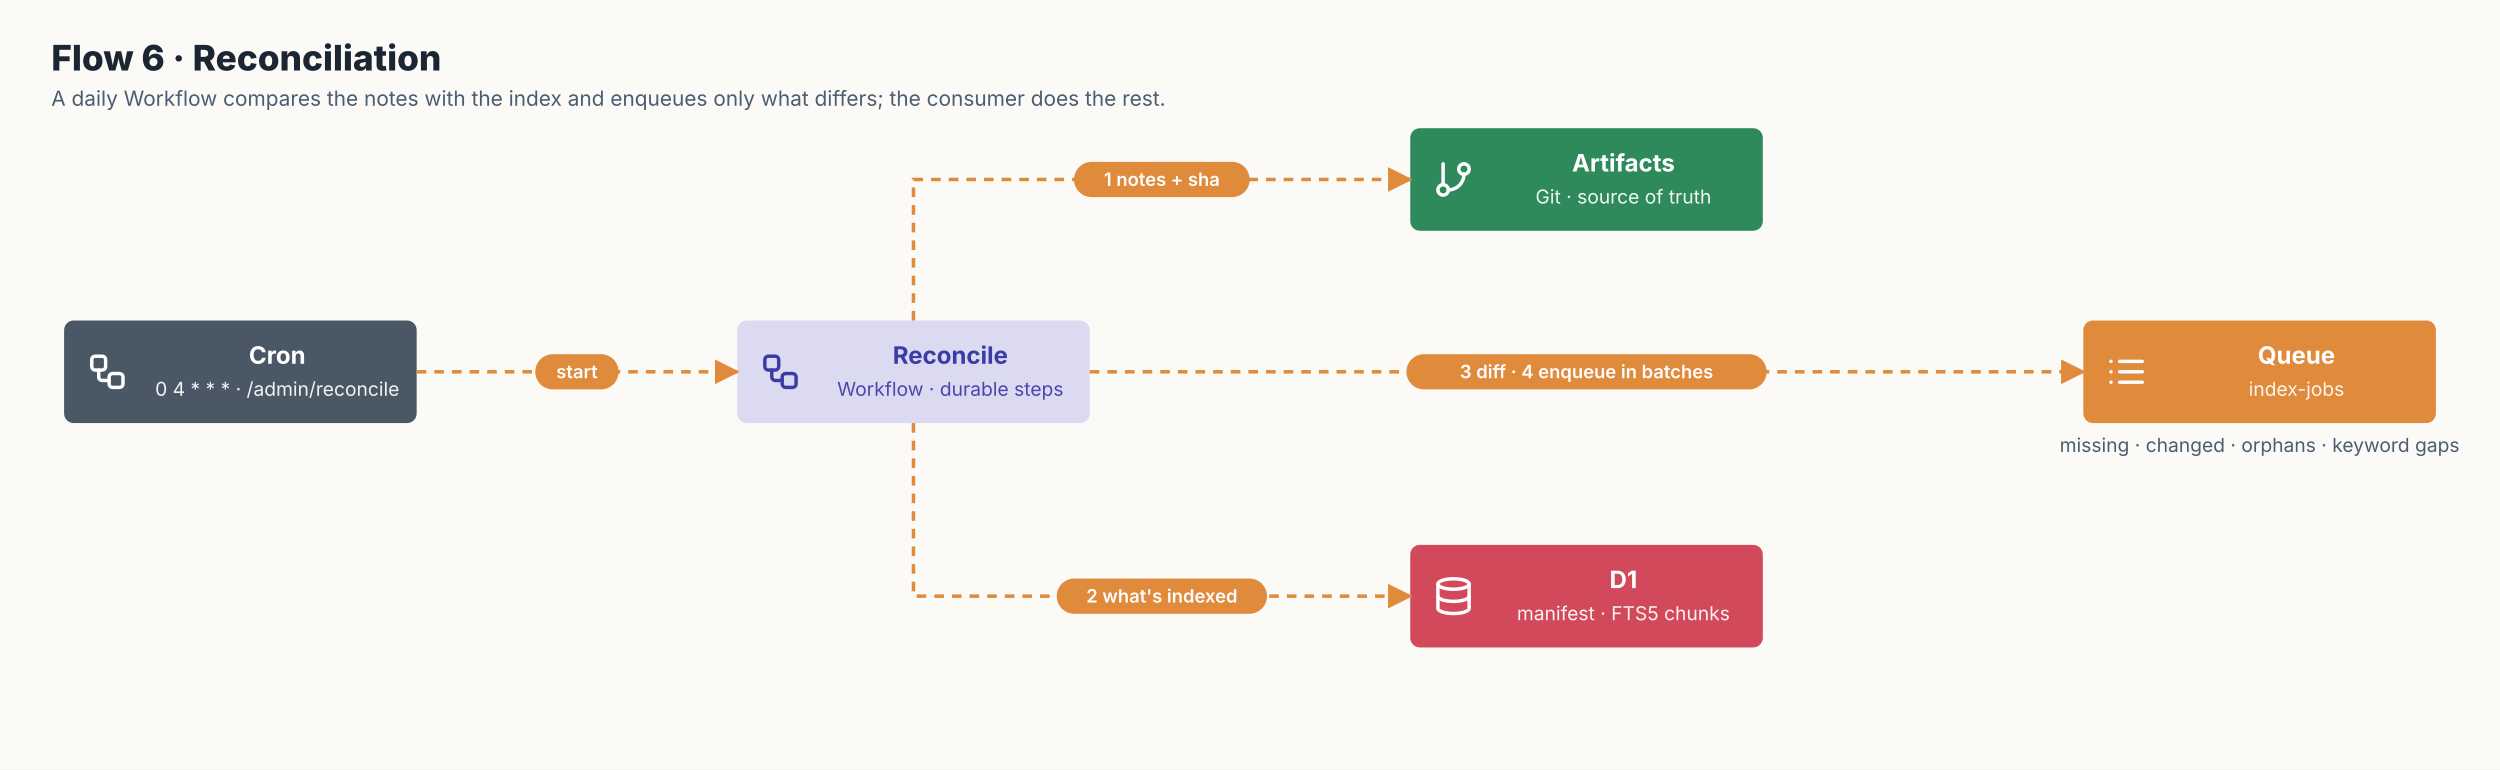
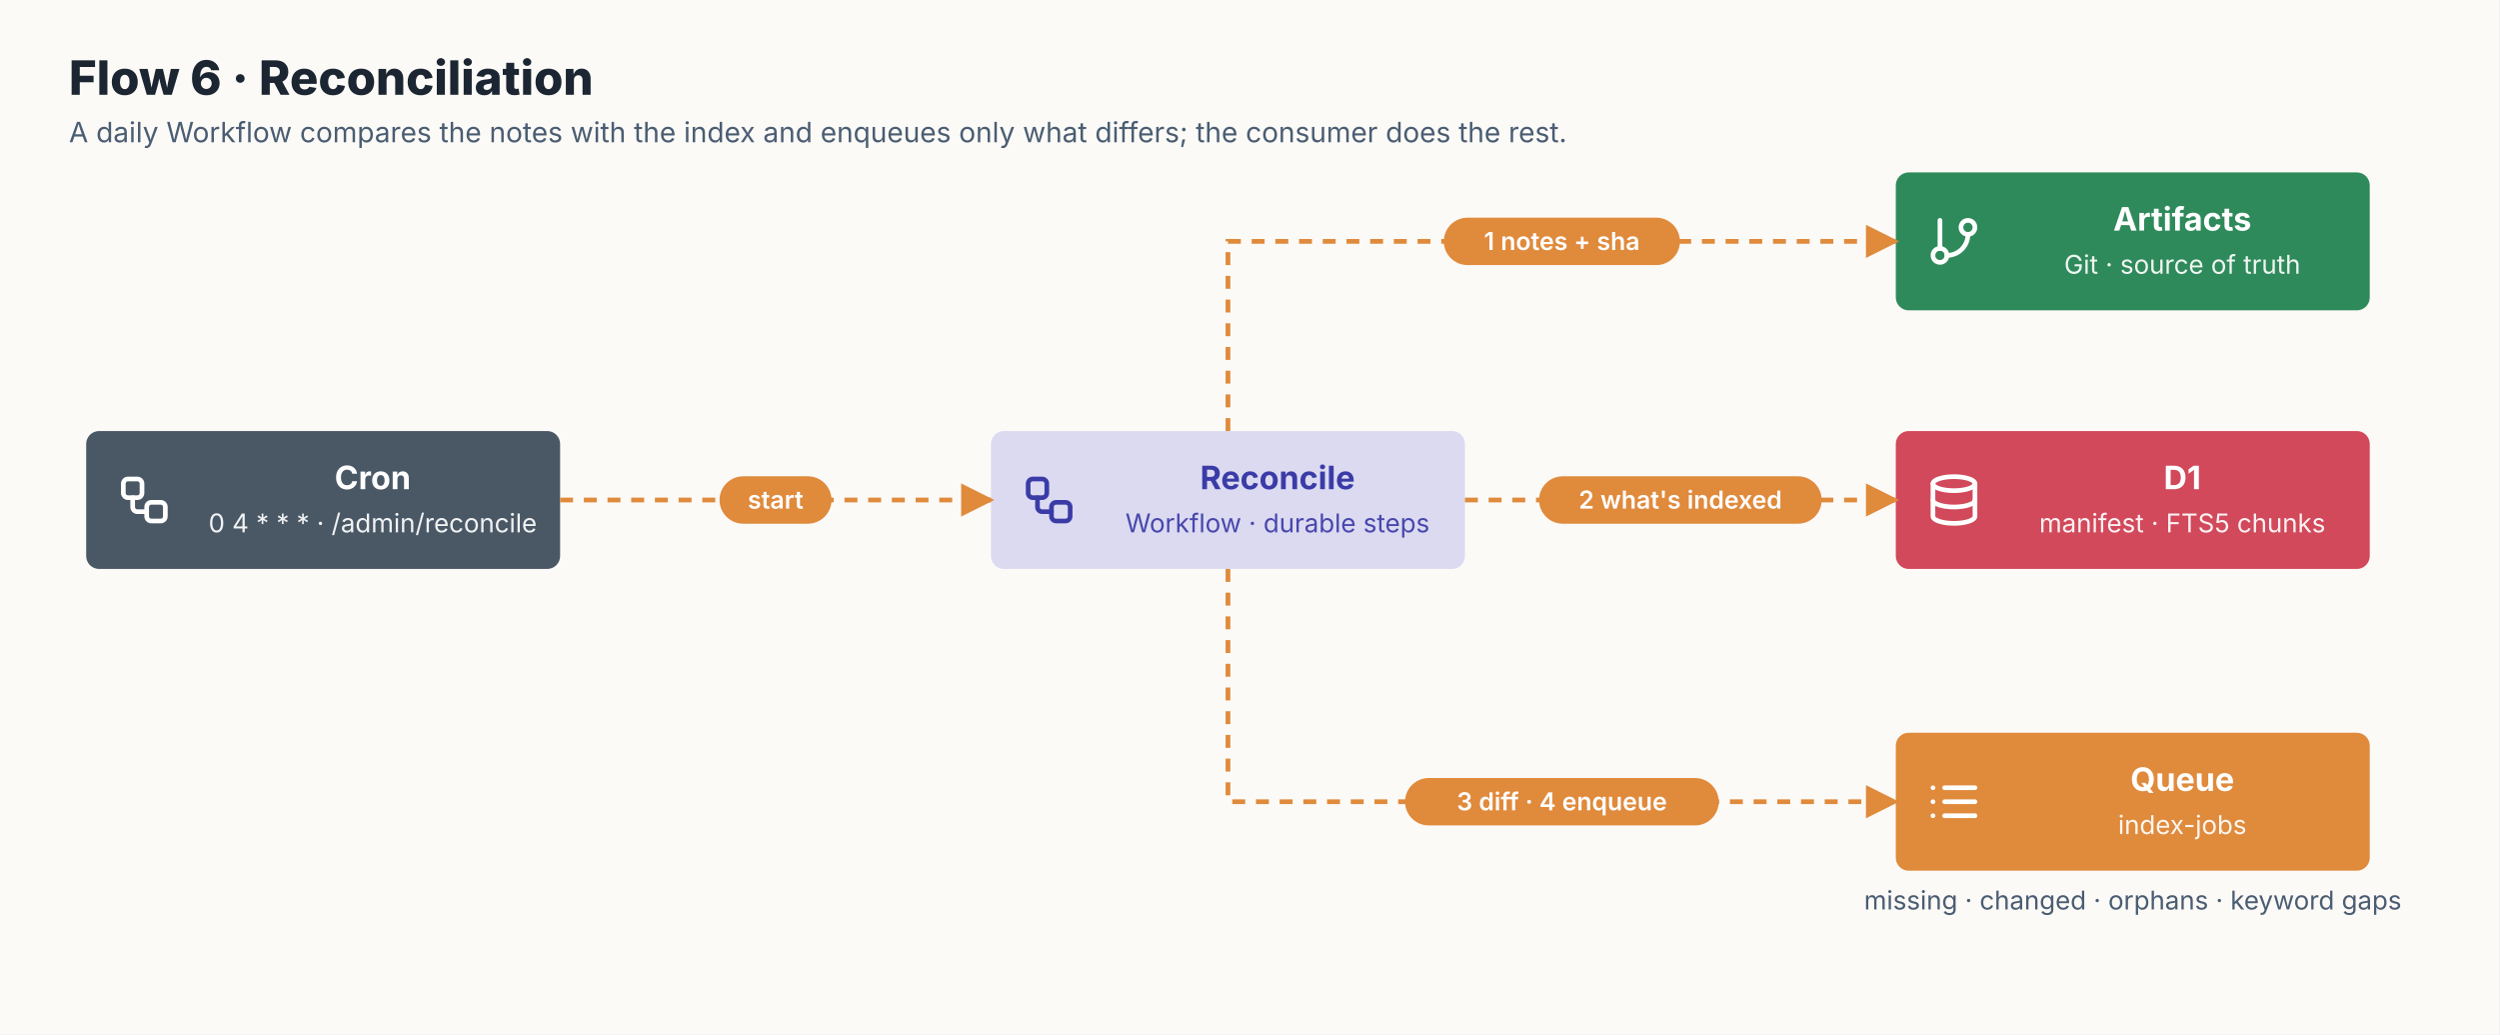
- <svg xmlns="http://www.w3.org/2000/svg" viewBox="0 0 1560 480" width="1560" height="480" font-family="Onest, Inter, system-ui, sans-serif">
+ <svg xmlns="http://www.w3.org/2000/svg" viewBox="0 0 1160 480" width="1160" height="480" font-family="Onest, Inter, system-ui, sans-serif">
  <defs>
    <marker id="m" viewBox="0 0 10 10" refX="9" refY="5" markerWidth="8" markerHeight="8" orient="auto-start-reverse">
      <path d="M0,0 L10,5 L0,10 z" fill="#677A8E" />
    </marker>
    <marker id="m-auth" viewBox="0 0 10 10" refX="9" refY="5" markerWidth="7" markerHeight="7" orient="auto-start-reverse">
      <path d="M0,0 L10,5 L0,10 z" fill="#677A8E" />
    </marker>
    <marker id="m-write" viewBox="0 0 10 10" refX="9" refY="5" markerWidth="7" markerHeight="7" orient="auto-start-reverse">
      <path d="M0,0 L10,5 L0,10 z" fill="#5B5BD6" />
    </marker>
    <marker id="m-index" viewBox="0 0 10 10" refX="9" refY="5" markerWidth="7" markerHeight="7" orient="auto-start-reverse">
      <path d="M0,0 L10,5 L0,10 z" fill="#E08A3C" />
    </marker>
    <marker id="m-read" viewBox="0 0 10 10" refX="9" refY="5" markerWidth="7" markerHeight="7" orient="auto-start-reverse">
      <path d="M0,0 L10,5 L0,10 z" fill="#2F8A5B" />
    </marker>
    <marker id="m-fail" viewBox="0 0 10 10" refX="9" refY="5" markerWidth="7" markerHeight="7" orient="auto-start-reverse">
      <path d="M0,0 L10,5 L0,10 z" fill="#D1495B" />
    </marker>
    <marker id="ms" viewBox="0 0 10 10" refX="9" refY="5" markerWidth="8" markerHeight="8" orient="auto-start-reverse">
      <path d="M0,0 L10,5 L0,10 z" fill="#677A8E" />
    </marker>
    <style>.t{fill:#fff;font-size:15px;font-weight:700}.s{fill:#fff;font-size:12px;opacity:.92}.c{fill:#4A5D72;font-size:12px}
.a{fill:none;stroke:#677A8E;stroke-width:1.6;stroke-dasharray:6 5}.p{fill:#fff;font-size:11.5px;font-weight:600}
.h{fill:#1B2632;font-size:22px;font-weight:800}.hs{fill:#4A5D72;font-size:13px}.g{fill:none;stroke:#E6D5C1;stroke-width:1.5;stroke-dasharray:2 4}.gl{fill:#8C6A43;font-size:12px;font-weight:600}.lg{fill:#1B2632;font-size:13px;font-weight:600}.ft{font-size:12px;font-weight:700;letter-spacing:.06em}</style>
  </defs>
  <rect width="100%" height="100%" fill="#FCFAF7" />
  <text x="32" y="44" class="h">Flow 6 · Reconciliation</text>
  <text x="32" y="66" class="hs">A daily Workflow compares the notes with the index and enqueues only what differs; the consumer does the rest.</text>
  <rect x="40" y="200" width="220" height="64" rx="6" fill="#4A5866" />
  <g transform="translate(54,219) scale(1.083333)" fill="none" stroke="#fff" stroke-width="2" stroke-linecap="round" stroke-linejoin="round">
    <rect width="8" height="8" x="3" y="3" rx="2" />
    <path d="M7 11v4a2 2 0 0 0 2 2h4" />
    <rect width="8" height="8" x="13" y="13" rx="2" />
  </g>
  <text x="173.0" y="227" text-anchor="middle" class="t" style="fill:#fff">Cron</text>
  <text x="173.0" y="247" text-anchor="middle" class="s" style="fill:#fff">0 4 * * * · /admin/reconcile</text>
  <rect x="460" y="200" width="220" height="64" rx="6" fill="#5B5BD6" fill-opacity="0.2" />
  <g transform="translate(474,219) scale(1.083333)" fill="none" stroke="#3B3BA8" stroke-width="2" stroke-linecap="round" stroke-linejoin="round">
    <rect width="8" height="8" x="3" y="3" rx="2" />
    <path d="M7 11v4a2 2 0 0 0 2 2h4" />
    <rect width="8" height="8" x="13" y="13" rx="2" />
  </g>
  <text x="593.0" y="227" text-anchor="middle" class="t" style="fill:#3B3BA8">Reconcile</text>
  <text x="593.0" y="247" text-anchor="middle" class="s" style="fill:#3B3BA8">Workflow · durable steps</text>
  <rect x="880" y="80" width="220" height="64" rx="6" fill="#2F8A5B" />
  <g transform="translate(894,99) scale(1.083333)" fill="none" stroke="#fff" stroke-width="2" stroke-linecap="round" stroke-linejoin="round">
    <path d="M6 3v12" />
    <circle cx="18" cy="6" r="3" />
    <circle cx="6" cy="18" r="3" />
    <path d="M18 9a9 9 0 0 1-9 9" />
  </g>
  <text x="1013.0" y="107" text-anchor="middle" class="t" style="fill:#fff">Artifacts</text>
  <text x="1013.0" y="127" text-anchor="middle" class="s" style="fill:#fff">Git · source of truth</text>
-   <rect x="880" y="340" width="220" height="64" rx="6" fill="#D1495B" />
-   <g transform="translate(894,359) scale(1.083333)" fill="none" stroke="#fff" stroke-width="2" stroke-linecap="round" stroke-linejoin="round">
+   <rect x="880" y="200" width="220" height="64" rx="6" fill="#D1495B" />
+   <g transform="translate(894,219) scale(1.083333)" fill="none" stroke="#fff" stroke-width="2" stroke-linecap="round" stroke-linejoin="round">
    <ellipse cx="12" cy="5" rx="9" ry="3" />
    <path d="M3 5v14a9 3 0 0 0 18 0V5" />
    <path d="M3 12a9 3 0 0 0 18 0" />
  </g>
-   <text x="1013.0" y="367" text-anchor="middle" class="t" style="fill:#fff">D1</text>
-   <text x="1013.0" y="387" text-anchor="middle" class="s" style="fill:#fff">manifest · FTS5 chunks</text>
-   <rect x="1300" y="200" width="220" height="64" rx="6" fill="#E08A3C" />
-   <g transform="translate(1314,219) scale(1.083333)" fill="none" stroke="#fff" stroke-width="2" stroke-linecap="round" stroke-linejoin="round">
+   <text x="1013.0" y="227" text-anchor="middle" class="t" style="fill:#fff">D1</text>
+   <text x="1013.0" y="247" text-anchor="middle" class="s" style="fill:#fff">manifest · FTS5 chunks</text>
+   <rect x="880" y="340" width="220" height="64" rx="6" fill="#E08A3C" />
+   <g transform="translate(894,359) scale(1.083333)" fill="none" stroke="#fff" stroke-width="2" stroke-linecap="round" stroke-linejoin="round">
    <path d="M8 6h13M8 12h13M8 18h13M3 6h.01M3 12h.01M3 18h.01" />
  </g>
-   <text x="1433.0" y="227" text-anchor="middle" class="t" style="fill:#fff">Queue</text>
-   <text x="1433.0" y="247" text-anchor="middle" class="s" style="fill:#fff">index-jobs</text>
-   <text x="1410.0" y="282" text-anchor="middle" class="c">missing · changed · orphans · keyword gaps</text>
+   <text x="1013.0" y="367" text-anchor="middle" class="t" style="fill:#fff">Queue</text>
+   <text x="1013.0" y="387" text-anchor="middle" class="s" style="fill:#fff">index-jobs</text>
+   <text x="990.0" y="422" text-anchor="middle" class="c">missing · changed · orphans · keyword gaps</text>
  <path d="M260,232 L460,232" class="a" style="stroke:#E08A3C;stroke-width:2.2" marker-end="url(#m-index)" />
  <rect x="334.0" y="221.0" width="52.0" height="22" rx="11" fill="#E08A3C" />
  <text x="360.0" y="236.0" text-anchor="middle" class="p">start</text>
  <path d="M570,200 L570,112 L880,112" class="a" style="stroke:#E08A3C;stroke-width:2.2" marker-end="url(#m-index)" />
  <rect x="670.2" y="101.0" width="109.6" height="22" rx="11" fill="#E08A3C" />
  <text x="725.0" y="116.0" text-anchor="middle" class="p">1 notes + sha</text>
+   <path d="M680,232 L880,232" class="a" style="stroke:#E08A3C;stroke-width:2.2" marker-end="url(#m-index)" />
+   <rect x="714.4" y="221.0" width="131.2" height="22" rx="11" fill="#E08A3C" />
+   <text x="780.0" y="236.0" text-anchor="middle" class="p">2 what's indexed</text>
  <path d="M570,264 L570,372 L880,372" class="a" style="stroke:#E08A3C;stroke-width:2.2" marker-end="url(#m-index)" />
-   <rect x="659.4" y="361.0" width="131.2" height="22" rx="11" fill="#E08A3C" />
-   <text x="725.0" y="376.0" text-anchor="middle" class="p">2 what's indexed</text>
-   <path d="M680,232 L1300,232" class="a" style="stroke:#E08A3C;stroke-width:2.2" marker-end="url(#m-index)" />
-   <rect x="877.6" y="221.0" width="224.8" height="22" rx="11" fill="#E08A3C" />
-   <text x="990.0" y="236.0" text-anchor="middle" class="p">3 diff · 4 enqueue in batches</text>
+   <rect x="652.2" y="361.0" width="145.6" height="22" rx="11" fill="#E08A3C" />
+   <text x="725.0" y="376.0" text-anchor="middle" class="p">3 diff · 4 enqueue</text>
</svg>
